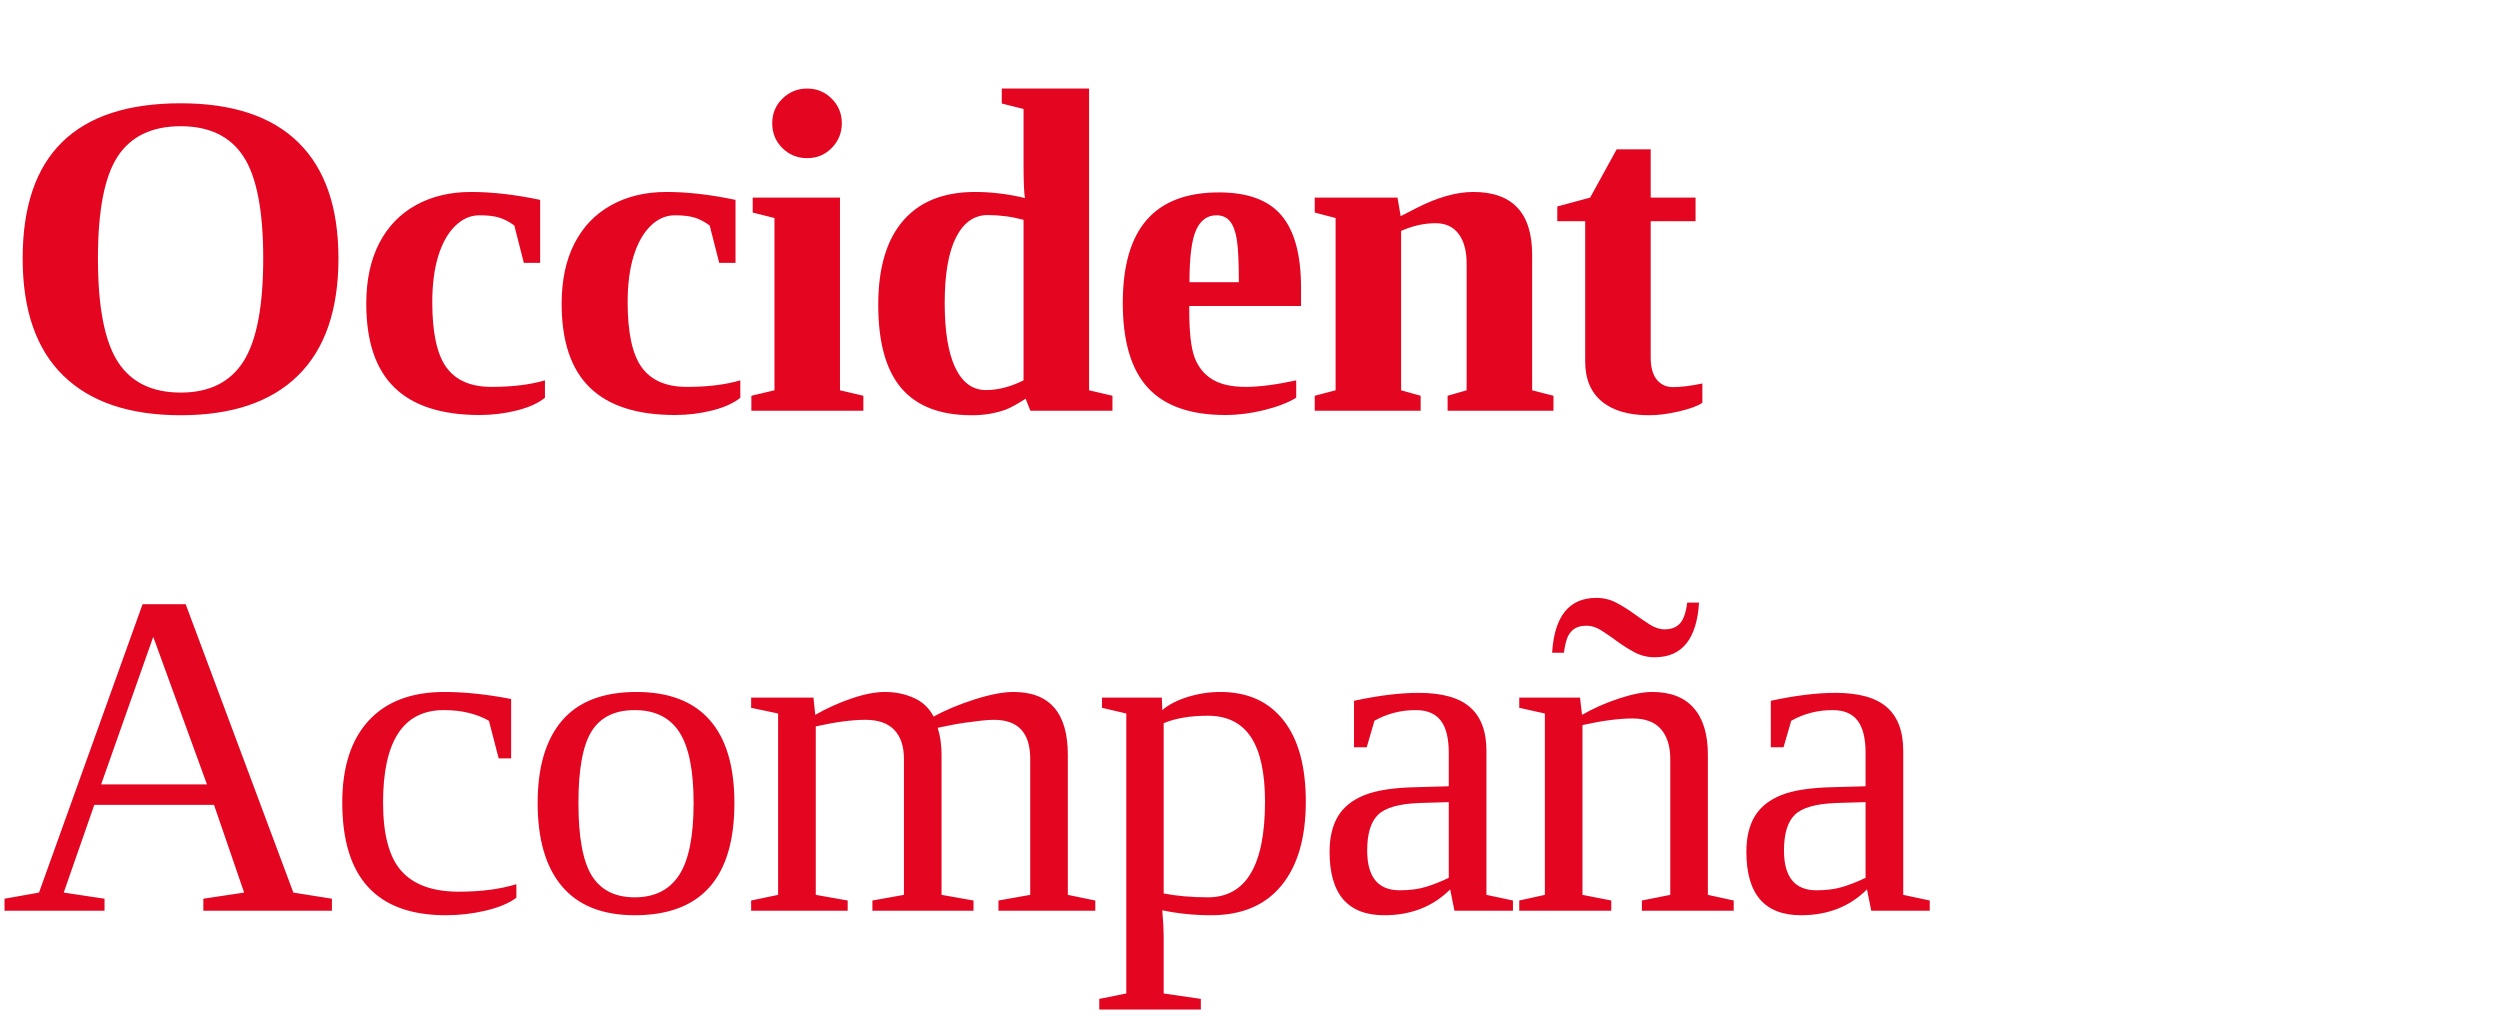
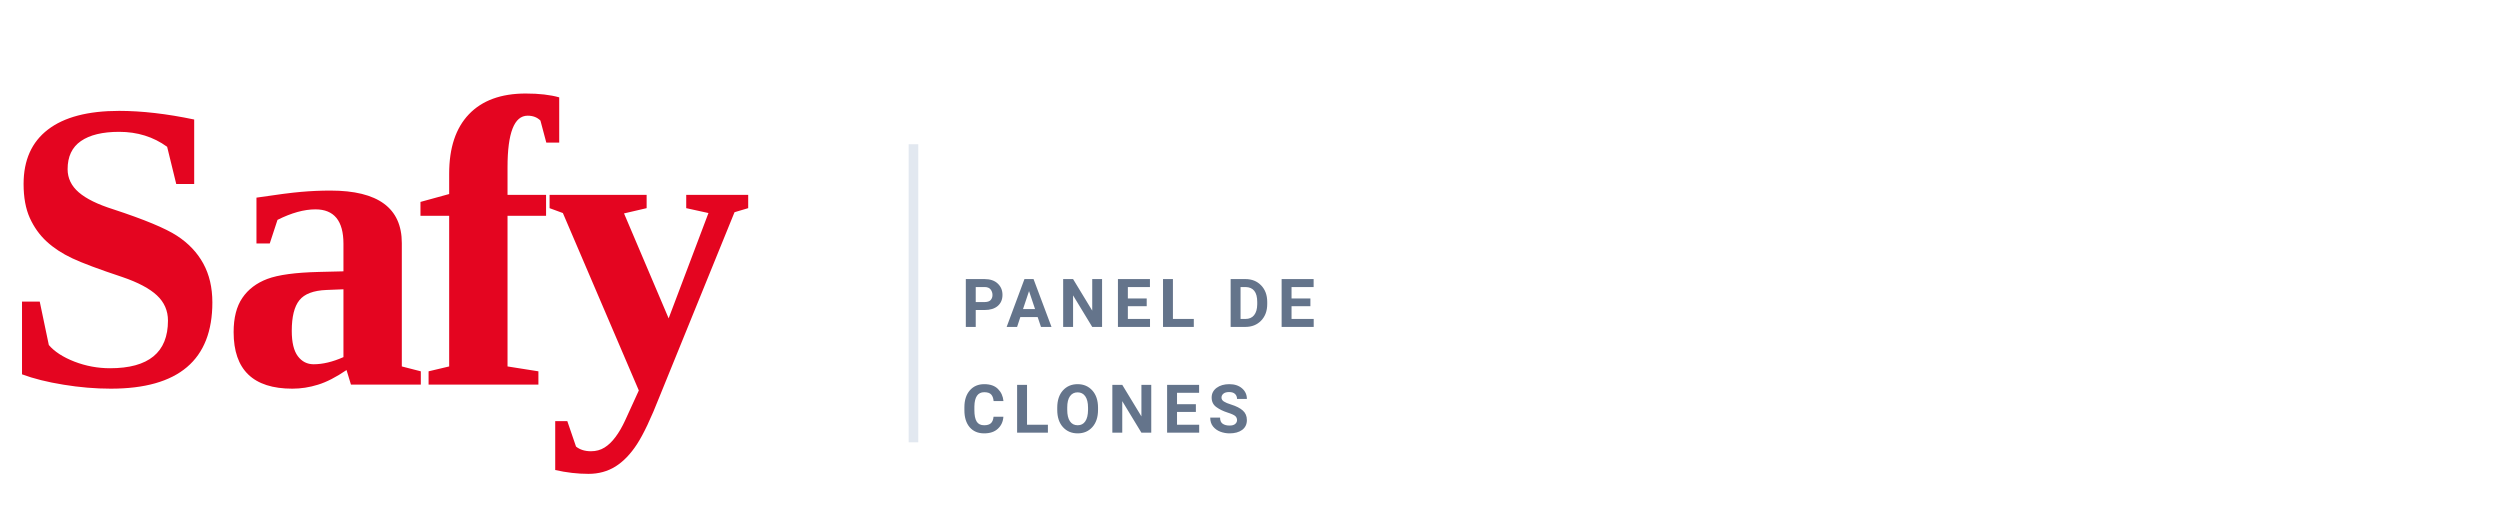
- <svg xmlns="http://www.w3.org/2000/svg" viewBox="0 0 700 290" role="img" aria-label="Occident Acompaña">
+ <svg xmlns="http://www.w3.org/2000/svg" viewBox="0 0 520 110" role="img" aria-label="Safy · Panel de Clones">
  <style>
-     .o { font-family: Georgia, 'Times New Roman', serif; fill: #E40520; }
-     .heavy { font-weight: 900; }
-     .reg { font-weight: 400; }
+     .brand { font-family: Georgia, 'Times New Roman', serif; font-weight: 900; fill: #E40520; }
+     .sub   { font-family: -apple-system, BlinkMacSystemFont, 'Segoe UI', Roboto, sans-serif; font-weight: 600; fill: #64748B; letter-spacing: 1.5px; }
  </style>
-   <text x="0" y="115" class="o heavy" font-size="130" letter-spacing="-3">Occident</text>
-   <text x="0" y="255" class="o reg" font-size="130" letter-spacing="-3">Acompaña</text>
+   <text x="0" y="80" class="brand" font-size="86" letter-spacing="-2">Safy</text>
+   <text x="200" y="68" class="sub" font-size="14">PANEL DE</text>
+   <text x="200" y="90" class="sub" font-size="14">CLONES</text>
+   <line x1="190" y1="30" x2="190" y2="92" stroke="#E2E8F0" stroke-width="2" />
</svg>
